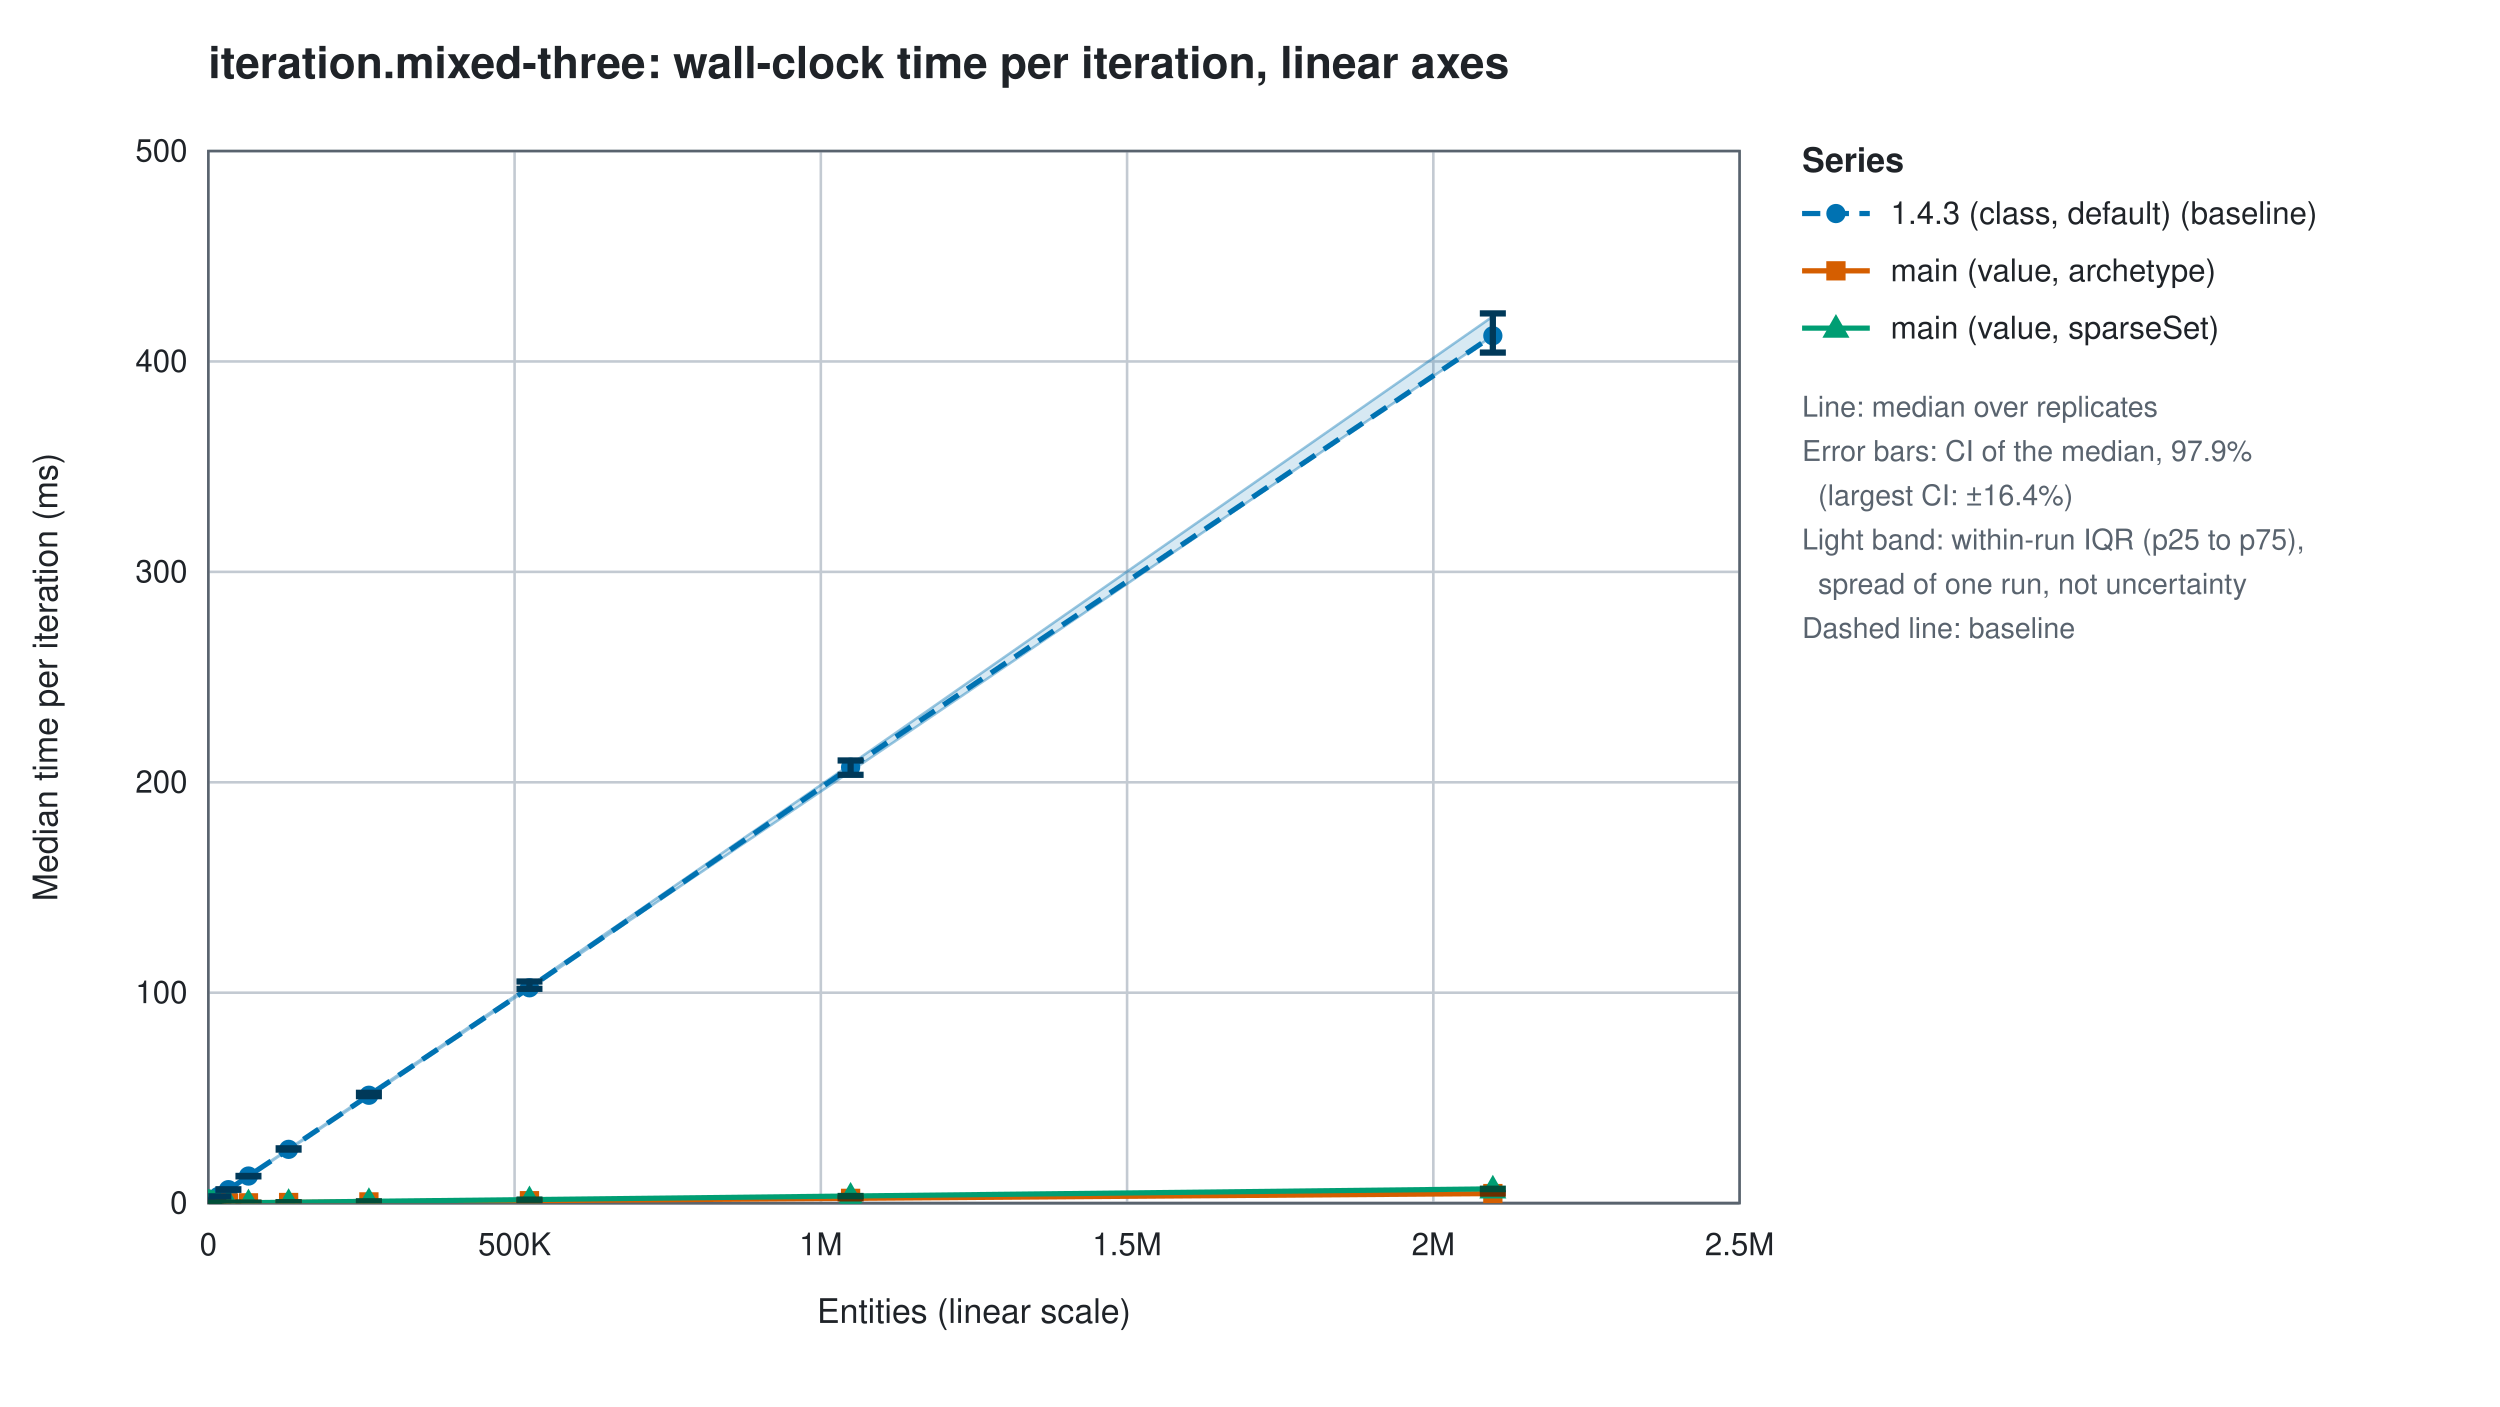
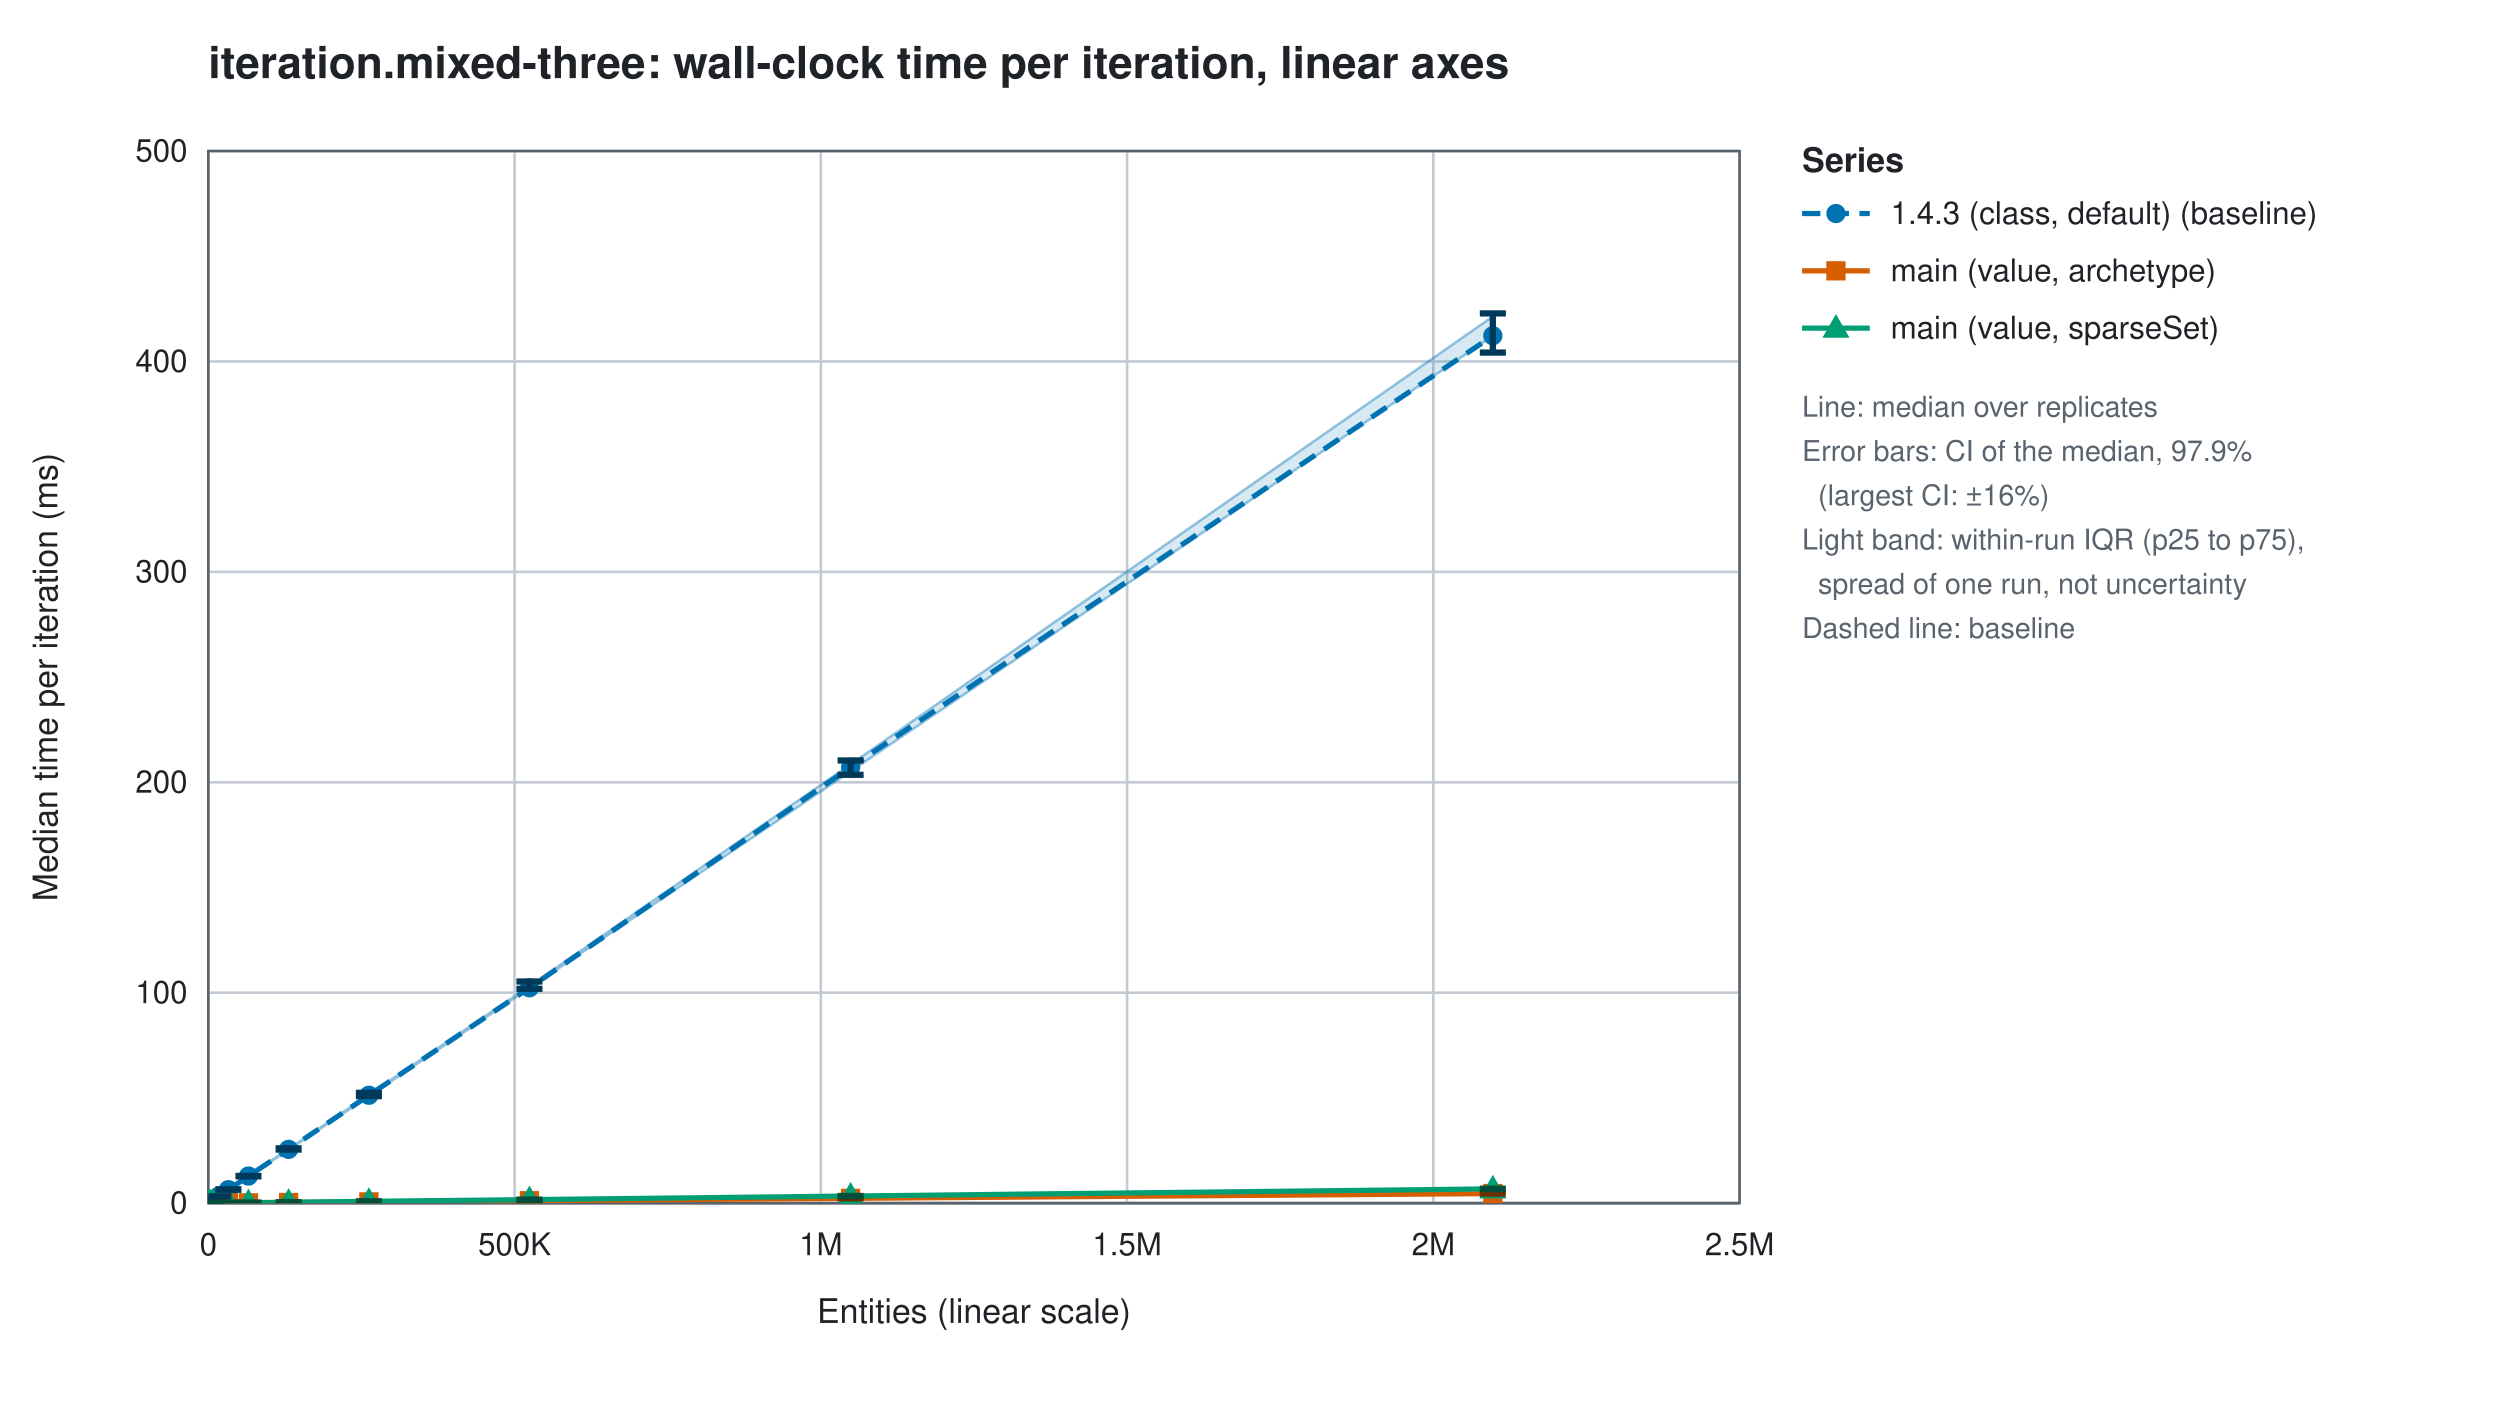
<svg xmlns="http://www.w3.org/2000/svg" viewBox="0 0 960 540" width="960" height="540" role="img" aria-label="iteration.mixed-three: wall-clock time per iteration, linear axes">
  <style>
text{font-family:-apple-system,BlinkMacSystemFont,'Segoe UI',Helvetica,Arial,sans-serif;fill:#1f2328}
.title{font-size:17px;font-weight:600}.axis-title{font-size:13px}.tick{font-size:12px}.legend{font-size:12px}.legend-title{font-size:13px;font-weight:600}.note{font-size:11px;fill:#59636e}
.grid{stroke:#c3cad2;stroke-width:1}.minor{stroke:#e6e9ed;stroke-width:1}.axis{stroke:#59636e;stroke-width:1}.frame{fill:none;stroke:#59636e;stroke-width:1}
.line{fill:none;stroke:currentColor;stroke-width:2;stroke-linejoin:round}.baseline{stroke-dasharray:7 4}
.band{fill:currentColor;fill-opacity:.16;stroke:currentColor;stroke-opacity:.4;stroke-width:1;stroke-linejoin:round}.ribbon{fill:currentColor;fill-opacity:.2;stroke:none}.errbar{fill:none;stroke:currentColor;stroke-width:2.4;stroke-linecap:butt}
.zone{fill:#59636e;fill-opacity:.14;stroke:none}.ref{stroke:#1f2328;stroke-width:1;stroke-dasharray:2 3}
.marker{fill:currentColor;stroke:currentColor;stroke-width:1.4}.marker.hollow{fill:none}
.c0{color:#0072B2}
.c1{color:#D55E00}
.c2{color:#009E73}
.c3{color:#CC79A7}
.c4{color:#E69F00}
.c5{color:#56B4E9}
.c6{color:#6E6E6E}
.errbar.e0{color:#003959}
.errbar.e1{color:#6B2F00}
.errbar.e2{color:#004F3A}
.errbar.e3{color:#663D54}
.errbar.e4{color:#735000}
.errbar.e5{color:#2B5A75}
.errbar.e6{color:#373737}
@media (prefers-color-scheme: dark){
text{fill:#e6edf3}.note{fill:#9198a1}
.grid{stroke:#4a525c}.minor{stroke:#2d333b}.axis,.frame{stroke:#9198a1}.zone{fill:#9198a1}.ref{stroke:#e6edf3}
.c0{color:#5AB4F0}
.c1{color:#F28C42}
.c2{color:#2FD0A0}
.c3{color:#E69BC4}
.c4{color:#F2B83A}
.c5{color:#8FD0F5}
.c6{color:#B4B4B4}
.errbar.e0{color:#A4D6F7}
.errbar.e1{color:#F8C097}
.errbar.e2{color:#8DE5CB}
.errbar.e3{color:#F1C8DF}
.errbar.e4{color:#F8D893}
.errbar.e5{color:#C1E5FA}
.errbar.e6{color:#D6D6D6}
}
</style>
  <clipPath id="plot-area">
    <rect x="80" y="58" width="588" height="404" />
  </clipPath>
  <text class="title" x="80" y="30">iteration.mixed-three: wall-clock time per iteration, linear axes</text>
  <line class="axis" x1="80" x2="668" y1="462" y2="462" />
  <text class="tick" text-anchor="end" x="72" y="466">0</text>
  <line class="grid" x1="80" x2="668" y1="381.2" y2="381.2" />
  <text class="tick" text-anchor="end" x="72" y="385.2">100</text>
  <line class="grid" x1="80" x2="668" y1="300.4" y2="300.4" />
  <text class="tick" text-anchor="end" x="72" y="304.4">200</text>
  <line class="grid" x1="80" x2="668" y1="219.6" y2="219.6" />
  <text class="tick" text-anchor="end" x="72" y="223.6">300</text>
  <line class="grid" x1="80" x2="668" y1="138.8" y2="138.8" />
  <text class="tick" text-anchor="end" x="72" y="142.8">400</text>
  <line class="grid" x1="80" x2="668" y1="58" y2="58" />
  <text class="tick" text-anchor="end" x="72" y="62">500</text>
  <line class="grid" x1="80" x2="80" y1="58" y2="462" />
  <text class="tick" text-anchor="middle" x="80" y="482">0</text>
  <line class="grid" x1="197.6" x2="197.6" y1="58" y2="462" />
  <text class="tick" text-anchor="middle" x="197.6" y="482">500K</text>
  <line class="grid" x1="315.2" x2="315.2" y1="58" y2="462" />
  <text class="tick" text-anchor="middle" x="315.2" y="482">1M</text>
  <line class="grid" x1="432.8" x2="432.8" y1="58" y2="462" />
  <text class="tick" text-anchor="middle" x="432.8" y="482">1.5M</text>
  <line class="grid" x1="550.4" x2="550.4" y1="58" y2="462" />
  <text class="tick" text-anchor="middle" x="550.4" y="482">2M</text>
  <line class="grid" x1="668" x2="668" y1="58" y2="462" />
  <text class="tick" text-anchor="middle" x="668" y="482">2.5M</text>
  <rect class="frame" x="80" y="58" width="588" height="404" />
  <text class="axis-title" text-anchor="middle" x="374" y="508">Entities (linear scale)</text>
  <text class="axis-title" text-anchor="middle" transform="translate(22 260) rotate(-90)">Median time per iteration (ms)</text>
  <g clip-path="url(#plot-area)">
    <polygon class="band c0" points="80,462 80,462 80,462 80,462 80,462 80,462 80.01,462 80.02,461.99 80.03,461.98 80.06,461.96 80.12,461.92 80.24,461.84 80.48,461.67 80.96,461.34 81.93,460.69 83.85,459.38 87.71,456.76 95.41,451.53 110.83,441.2 141.66,420.34 203.31,378.68 326.63,293.51 573.25,121.51 573.25,128.93 326.63,296.2 203.31,379.39 141.66,420.97 110.83,441.53 95.41,451.76 87.71,456.86 83.85,459.45 81.93,460.72 80.96,461.36 80.48,461.68 80.24,461.84 80.12,461.92 80.06,461.96 80.03,461.98 80.02,461.99 80.01,462 80,462 80,462 80,462 80,462 80,462 80,462" />
    <polygon class="band c1" points="80,462 80,462 80,462 80,462 80,462 80,462 80.01,462 80.02,462 80.03,462 80.06,462 80.12,462 80.24,462 80.48,462 80.96,461.99 81.93,461.98 83.85,461.97 87.71,461.94 95.41,461.88 110.83,461.77 141.66,461.54 203.31,461.07 326.63,460.13 573.25,458.33 573.25,458.34 326.63,460.17 203.31,461.07 141.66,461.54 110.83,461.77 95.41,461.89 87.71,461.94 83.85,461.97 81.93,461.99 80.96,461.99 80.48,462 80.24,462 80.12,462 80.06,462 80.03,462 80.02,462 80.01,462 80,462 80,462 80,462 80,462 80,462 80,462" />
    <polygon class="band c2" points="80,462 80,462 80,462 80,462 80,462 80,462 80.01,462 80.02,462 80.03,462 80.06,462 80.12,462 80.24,462 80.48,461.99 80.96,461.99 81.93,461.98 83.85,461.96 87.71,461.92 95.41,461.83 110.83,461.66 141.66,461.31 203.31,460.64 326.63,459.26 573.25,456.51 573.25,456.53 326.63,459.27 203.31,460.64 141.66,461.31 110.83,461.66 95.41,461.83 87.71,461.92 83.85,461.96 81.93,461.98 80.96,461.99 80.48,461.99 80.24,462 80.12,462 80.06,462 80.03,462 80.02,462 80.01,462 80,462 80,462 80,462 80,462 80,462 80,462" />
    <polyline class="line c0 baseline" points="80,462 80,462 80,462 80,462 80,462 80,462 80.01,462 80.02,461.99 80.03,461.98 80.06,461.96 80.12,461.92 80.24,461.84 80.48,461.68 80.96,461.35 81.93,460.71 83.85,459.42 87.71,456.83 95.41,451.6 110.83,441.35 141.66,420.58 203.31,379.31 326.63,294.62 573.25,128.93" />
    <polyline class="line c1" points="80,462 80,462 80,462 80,462 80,462 80,462 80.01,462 80.02,462 80.03,462 80.06,462 80.12,462 80.24,462 80.48,462 80.96,461.99 81.93,461.99 83.85,461.97 87.71,461.94 95.41,461.89 110.83,461.77 141.66,461.54 203.31,461.07 326.63,460.17 573.25,458.34" />
    <polyline class="line c2" points="80,462 80,462 80,462 80,462 80,462 80,462 80.01,462 80.02,462 80.03,462 80.06,462 80.12,462 80.24,462 80.48,461.99 80.96,461.99 81.93,461.98 83.85,461.96 87.71,461.92 95.41,461.83 110.83,461.66 141.66,461.31 203.31,460.64 326.63,459.27 573.25,456.52" />
    <circle class="marker c0" cx="80" cy="462" r="3" />
    <circle class="marker c0" cx="80" cy="462" r="3" />
    <circle class="marker c0" cx="80" cy="462" r="3" />
    <circle class="marker c0" cx="80" cy="462" r="3" />
    <circle class="marker c0" cx="80" cy="462" r="3" />
    <circle class="marker c0" cx="80" cy="462" r="3" />
    <circle class="marker c0" cx="80.01" cy="462" r="3" />
    <circle class="marker c0" cx="80.02" cy="461.99" r="3" />
    <circle class="marker c0" cx="80.03" cy="461.98" r="3" />
    <circle class="marker c0" cx="80.06" cy="461.96" r="3" />
    <circle class="marker c0" cx="80.12" cy="461.92" r="3" />
    <circle class="marker c0" cx="80.24" cy="461.84" r="3" />
    <circle class="marker c0" cx="80.48" cy="461.68" r="3" />
    <circle class="marker c0" cx="80.96" cy="461.35" r="3" />
    <circle class="marker c0" cx="81.93" cy="460.71" r="3" />
    <circle class="marker c0" cx="83.85" cy="459.42" r="3" />
    <circle class="marker c0" cx="87.71" cy="456.83" r="3" />
    <circle class="marker c0" cx="95.41" cy="451.6" r="3" />
    <circle class="marker c0" cx="110.83" cy="441.35" r="3" />
    <circle class="marker c0" cx="141.66" cy="420.58" r="3" />
    <circle class="marker c0" cx="203.31" cy="379.31" r="3" />
    <circle class="marker c0" cx="326.63" cy="294.62" r="3" />
    <circle class="marker c0" cx="573.25" cy="128.93" r="3" />
    <rect class="marker c1" x="77" y="459" width="6" height="6" />
    <rect class="marker c1" x="77" y="459" width="6" height="6" />
    <rect class="marker c1" x="77" y="459" width="6" height="6" />
    <rect class="marker c1" x="77" y="459" width="6" height="6" />
    <rect class="marker c1" x="77" y="459" width="6" height="6" />
    <rect class="marker c1" x="77" y="459" width="6" height="6" />
    <rect class="marker c1" x="77.01" y="459" width="6" height="6" />
    <rect class="marker c1" x="77.02" y="459" width="6" height="6" />
    <rect class="marker c1" x="77.03" y="459" width="6" height="6" />
    <rect class="marker c1" x="77.06" y="459" width="6" height="6" />
    <rect class="marker c1" x="77.12" y="459" width="6" height="6" />
    <rect class="marker c1" x="77.24" y="459" width="6" height="6" />
    <rect class="marker c1" x="77.48" y="459" width="6" height="6" />
    <rect class="marker c1" x="77.96" y="458.99" width="6" height="6" />
    <rect class="marker c1" x="78.93" y="458.99" width="6" height="6" />
    <rect class="marker c1" x="80.85" y="458.97" width="6" height="6" />
    <rect class="marker c1" x="84.71" y="458.94" width="6" height="6" />
    <rect class="marker c1" x="92.41" y="458.89" width="6" height="6" />
    <rect class="marker c1" x="107.83" y="458.77" width="6" height="6" />
    <rect class="marker c1" x="138.66" y="458.54" width="6" height="6" />
    <rect class="marker c1" x="200.31" y="458.07" width="6" height="6" />
    <rect class="marker c1" x="323.63" y="457.17" width="6" height="6" />
    <rect class="marker c1" x="570.25" y="455.34" width="6" height="6" />
    <polygon class="marker c2" points="80,458 84,465 76,465" />
    <polygon class="marker c2" points="80,458 84,465 76,465" />
    <polygon class="marker c2" points="80,458 84,465 76,465" />
    <polygon class="marker c2" points="80,458 84,465 76,465" />
    <polygon class="marker c2" points="80,458 84,465 76,465" />
    <polygon class="marker c2" points="80,458 84,465 76,465" />
    <polygon class="marker c2" points="80.01,458 84.01,465 76.01,465" />
    <polygon class="marker c2" points="80.02,458 84.02,465 76.02,465" />
    <polygon class="marker c2" points="80.03,458 84.03,465 76.03,465" />
    <polygon class="marker c2" points="80.06,458 84.06,465 76.06,465" />
    <polygon class="marker c2" points="80.12,458 84.12,465 76.12,465" />
    <polygon class="marker c2" points="80.24,458 84.24,465 76.24,465" />
    <polygon class="marker c2" points="80.48,457.99 84.48,464.99 76.48,464.99" />
    <polygon class="marker c2" points="80.96,457.99 84.96,464.99 76.96,464.99" />
    <polygon class="marker c2" points="81.93,457.98 85.93,464.98 77.93,464.98" />
    <polygon class="marker c2" points="83.85,457.96 87.85,464.96 79.85,464.96" />
    <polygon class="marker c2" points="87.71,457.92 91.71,464.92 83.71,464.92" />
    <polygon class="marker c2" points="95.41,457.83 99.41,464.83 91.41,464.83" />
    <polygon class="marker c2" points="110.83,457.66 114.83,464.66 106.83,464.66" />
    <polygon class="marker c2" points="141.66,457.31 145.66,464.31 137.66,464.31" />
    <polygon class="marker c2" points="203.31,456.64 207.31,463.64 199.31,463.64" />
    <polygon class="marker c2" points="326.63,455.27 330.63,462.27 322.63,462.27" />
    <polygon class="marker c2" points="573.25,452.52 577.25,459.52 569.25,459.52" />
    <path class="errbar e0" d="M80,462V462M75,462H85M75,462H85" />
    <path class="errbar e0" d="M80,462V462M75,462H85M75,462H85" />
    <path class="errbar e0" d="M80,462V462M75,462H85M75,462H85" />
    <path class="errbar e0" d="M80,462V462M75,462H85M75,462H85" />
    <path class="errbar e0" d="M80,462V462M75,462H85M75,462H85" />
    <path class="errbar e0" d="M80,462V462M75,462H85M75,462H85" />
    <path class="errbar e0" d="M80.01,462V462M75.01,462H85.01M75.01,462H85.01" />
    <path class="errbar e0" d="M80.02,461.99V461.99M75.02,461.99H85.02M75.02,461.99H85.02" />
    <path class="errbar e0" d="M80.03,461.98V461.98M75.03,461.98H85.03M75.03,461.98H85.03" />
    <path class="errbar e0" d="M80.06,461.96V461.96M75.06,461.96H85.06M75.06,461.96H85.06" />
    <path class="errbar e0" d="M80.12,461.92V461.92M75.12,461.92H85.12M75.12,461.92H85.12" />
    <path class="errbar e0" d="M80.24,461.84V461.84M75.24,461.84H85.24M75.24,461.84H85.24" />
    <path class="errbar e0" d="M80.48,461.68V461.68M75.48,461.68H85.48M75.48,461.68H85.48" />
    <path class="errbar e0" d="M80.96,461.34V461.36M75.96,461.34H85.96M75.96,461.36H85.96" />
    <path class="errbar e0" d="M81.93,460.69V460.73M76.93,460.69H86.93M76.93,460.73H86.93" />
    <path class="errbar e0" d="M83.85,459.38V459.44M78.85,459.38H88.85M78.85,459.44H88.85" />
    <path class="errbar e0" d="M87.71,456.68V456.88M82.71,456.68H92.71M82.71,456.88H92.71" />
    <path class="errbar e0" d="M95.41,451.56V451.72M90.41,451.56H100.41M90.41,451.72H100.41" />
    <path class="errbar e0" d="M110.83,440.96V441.44M105.83,440.96H115.83M105.83,441.44H115.83" />
    <path class="errbar e0" d="M141.66,419.64V420.93M136.66,419.64H146.66M136.66,420.93H146.66" />
    <path class="errbar e0" d="M203.31,376.9V379.71M198.31,376.9H208.31M198.31,379.71H208.31" />
    <path class="errbar e0" d="M326.63,292.02V297.53M321.63,292.02H331.63M321.63,297.53H331.63" />
    <path class="errbar e0" d="M573.25,120.35V135.39M568.25,120.35H578.25M568.25,135.39H578.25" />
    <path class="errbar e1" d="M80,462V462M75,462H85M75,462H85" />
    <path class="errbar e1" d="M80,462V462M75,462H85M75,462H85" />
    <path class="errbar e1" d="M80,462V462M75,462H85M75,462H85" />
    <path class="errbar e1" d="M80,462V462M75,462H85M75,462H85" />
    <path class="errbar e1" d="M80,462V462M75,462H85M75,462H85" />
    <path class="errbar e1" d="M80,462V462M75,462H85M75,462H85" />
    <path class="errbar e1" d="M80.01,462V462M75.01,462H85.01M75.01,462H85.01" />
    <path class="errbar e1" d="M80.02,462V462M75.02,462H85.02M75.02,462H85.02" />
    <path class="errbar e1" d="M80.03,462V462M75.03,462H85.03M75.03,462H85.03" />
    <path class="errbar e1" d="M80.06,462V462M75.06,462H85.06M75.06,462H85.06" />
    <path class="errbar e1" d="M80.12,462V462M75.12,462H85.12M75.12,462H85.12" />
    <path class="errbar e1" d="M80.24,462V462M75.24,462H85.24M75.24,462H85.24" />
    <path class="errbar e1" d="M80.48,462V462M75.48,462H85.48M75.48,462H85.48" />
    <path class="errbar e1" d="M80.96,461.99V461.99M75.96,461.99H85.96M75.96,461.99H85.96" />
    <path class="errbar e1" d="M81.93,461.98V461.99M76.93,461.98H86.93M76.93,461.99H86.93" />
    <path class="errbar e1" d="M83.85,461.97V461.97M78.85,461.97H88.85M78.85,461.97H88.85" />
    <path class="errbar e1" d="M87.71,461.94V461.94M82.71,461.94H92.71M82.71,461.94H92.71" />
    <path class="errbar e1" d="M95.41,461.89V461.89M90.41,461.89H100.41M90.41,461.89H100.41" />
    <path class="errbar e1" d="M110.83,461.77V461.77M105.83,461.77H115.83M105.83,461.77H115.83" />
    <path class="errbar e1" d="M141.66,461.54V461.54M136.66,461.54H146.66M136.66,461.54H146.66" />
    <path class="errbar e1" d="M203.31,461.07V461.07M198.31,461.07H208.31M198.31,461.07H208.31" />
    <path class="errbar e1" d="M326.63,460.12V460.17M321.63,460.12H331.63M321.63,460.17H331.63" />
    <path class="errbar e1" d="M573.25,458.25V458.34M568.25,458.25H578.25M568.25,458.34H578.25" />
    <path class="errbar e2" d="M80,462V462M75,462H85M75,462H85" />
    <path class="errbar e2" d="M80,462V462M75,462H85M75,462H85" />
    <path class="errbar e2" d="M80,462V462M75,462H85M75,462H85" />
    <path class="errbar e2" d="M80,462V462M75,462H85M75,462H85" />
    <path class="errbar e2" d="M80,462V462M75,462H85M75,462H85" />
    <path class="errbar e2" d="M80,462V462M75,462H85M75,462H85" />
    <path class="errbar e2" d="M80.01,462V462M75.01,462H85.01M75.01,462H85.01" />
    <path class="errbar e2" d="M80.02,462V462M75.02,462H85.02M75.02,462H85.02" />
    <path class="errbar e2" d="M80.03,462V462M75.03,462H85.03M75.03,462H85.03" />
    <path class="errbar e2" d="M80.06,462V462M75.06,462H85.06M75.06,462H85.06" />
    <path class="errbar e2" d="M80.12,462V462M75.12,462H85.12M75.12,462H85.12" />
    <path class="errbar e2" d="M80.24,462V462M75.24,462H85.24M75.24,462H85.24" />
    <path class="errbar e2" d="M80.48,461.99V461.99M75.48,461.99H85.48M75.48,461.99H85.48" />
    <path class="errbar e2" d="M80.96,461.99V461.99M75.96,461.99H85.96M75.96,461.99H85.96" />
    <path class="errbar e2" d="M81.93,461.98V461.98M76.93,461.98H86.93M76.93,461.98H86.93" />
    <path class="errbar e2" d="M83.85,461.96V461.96M78.85,461.96H88.85M78.85,461.96H88.85" />
    <path class="errbar e2" d="M87.71,461.91V461.92M82.71,461.91H92.71M82.71,461.92H92.71" />
    <path class="errbar e2" d="M95.41,461.83V461.83M90.41,461.83H100.41M90.41,461.83H100.41" />
    <path class="errbar e2" d="M110.83,461.65V461.66M105.83,461.65H115.83M105.83,461.66H115.83" />
    <path class="errbar e2" d="M141.66,461.31V461.32M136.66,461.31H146.66M136.66,461.32H146.66" />
    <path class="errbar e2" d="M203.31,460.64V460.66M198.31,460.64H208.31M198.31,460.66H208.31" />
    <path class="errbar e2" d="M326.63,459.26V459.31M321.63,459.26H331.63M321.63,459.31H331.63" />
    <path class="errbar e2" d="M573.25,456.47V456.61M568.25,456.47H578.25M568.25,456.61H578.25" />
  </g>
  <text class="legend-title" x="692" y="66">Series</text>
  <line class="line c0 baseline" x1="692" x2="718" y1="82" y2="82" />
  <circle class="marker c0" cx="705" cy="82" r="3" />
  <text class="legend" x="726" y="86">1.4.3 (class, default) (baseline)</text>
  <line class="line c1" x1="692" x2="718" y1="104" y2="104" />
  <rect class="marker c1" x="702" y="101" width="6" height="6" />
  <text class="legend" x="726" y="108">main (value, archetype)</text>
  <line class="line c2" x1="692" x2="718" y1="126" y2="126" />
  <polygon class="marker c2" points="705,122 709,129 701,129" />
  <text class="legend" x="726" y="130">main (value, sparseSet)</text>
  <text class="note" x="692" y="160" xml:space="preserve">Line: median over replicates</text>
  <text class="note" x="692" y="177" xml:space="preserve">Error bars: CI of the median, 97.9%</text>
-   <text class="note" x="692" y="194" xml:space="preserve">  (largest CI: ±16.4%)</text>
+   <text class="note" x="692" y="194" xml:space="preserve">  (largest CI: ±16%)</text>
  <text class="note" x="692" y="211" xml:space="preserve">Light band: within-run IQR (p25 to p75),</text>
  <text class="note" x="692" y="228" xml:space="preserve">  spread of one run, not uncertainty</text>
  <text class="note" x="692" y="245" xml:space="preserve">Dashed line: baseline</text>
</svg>
